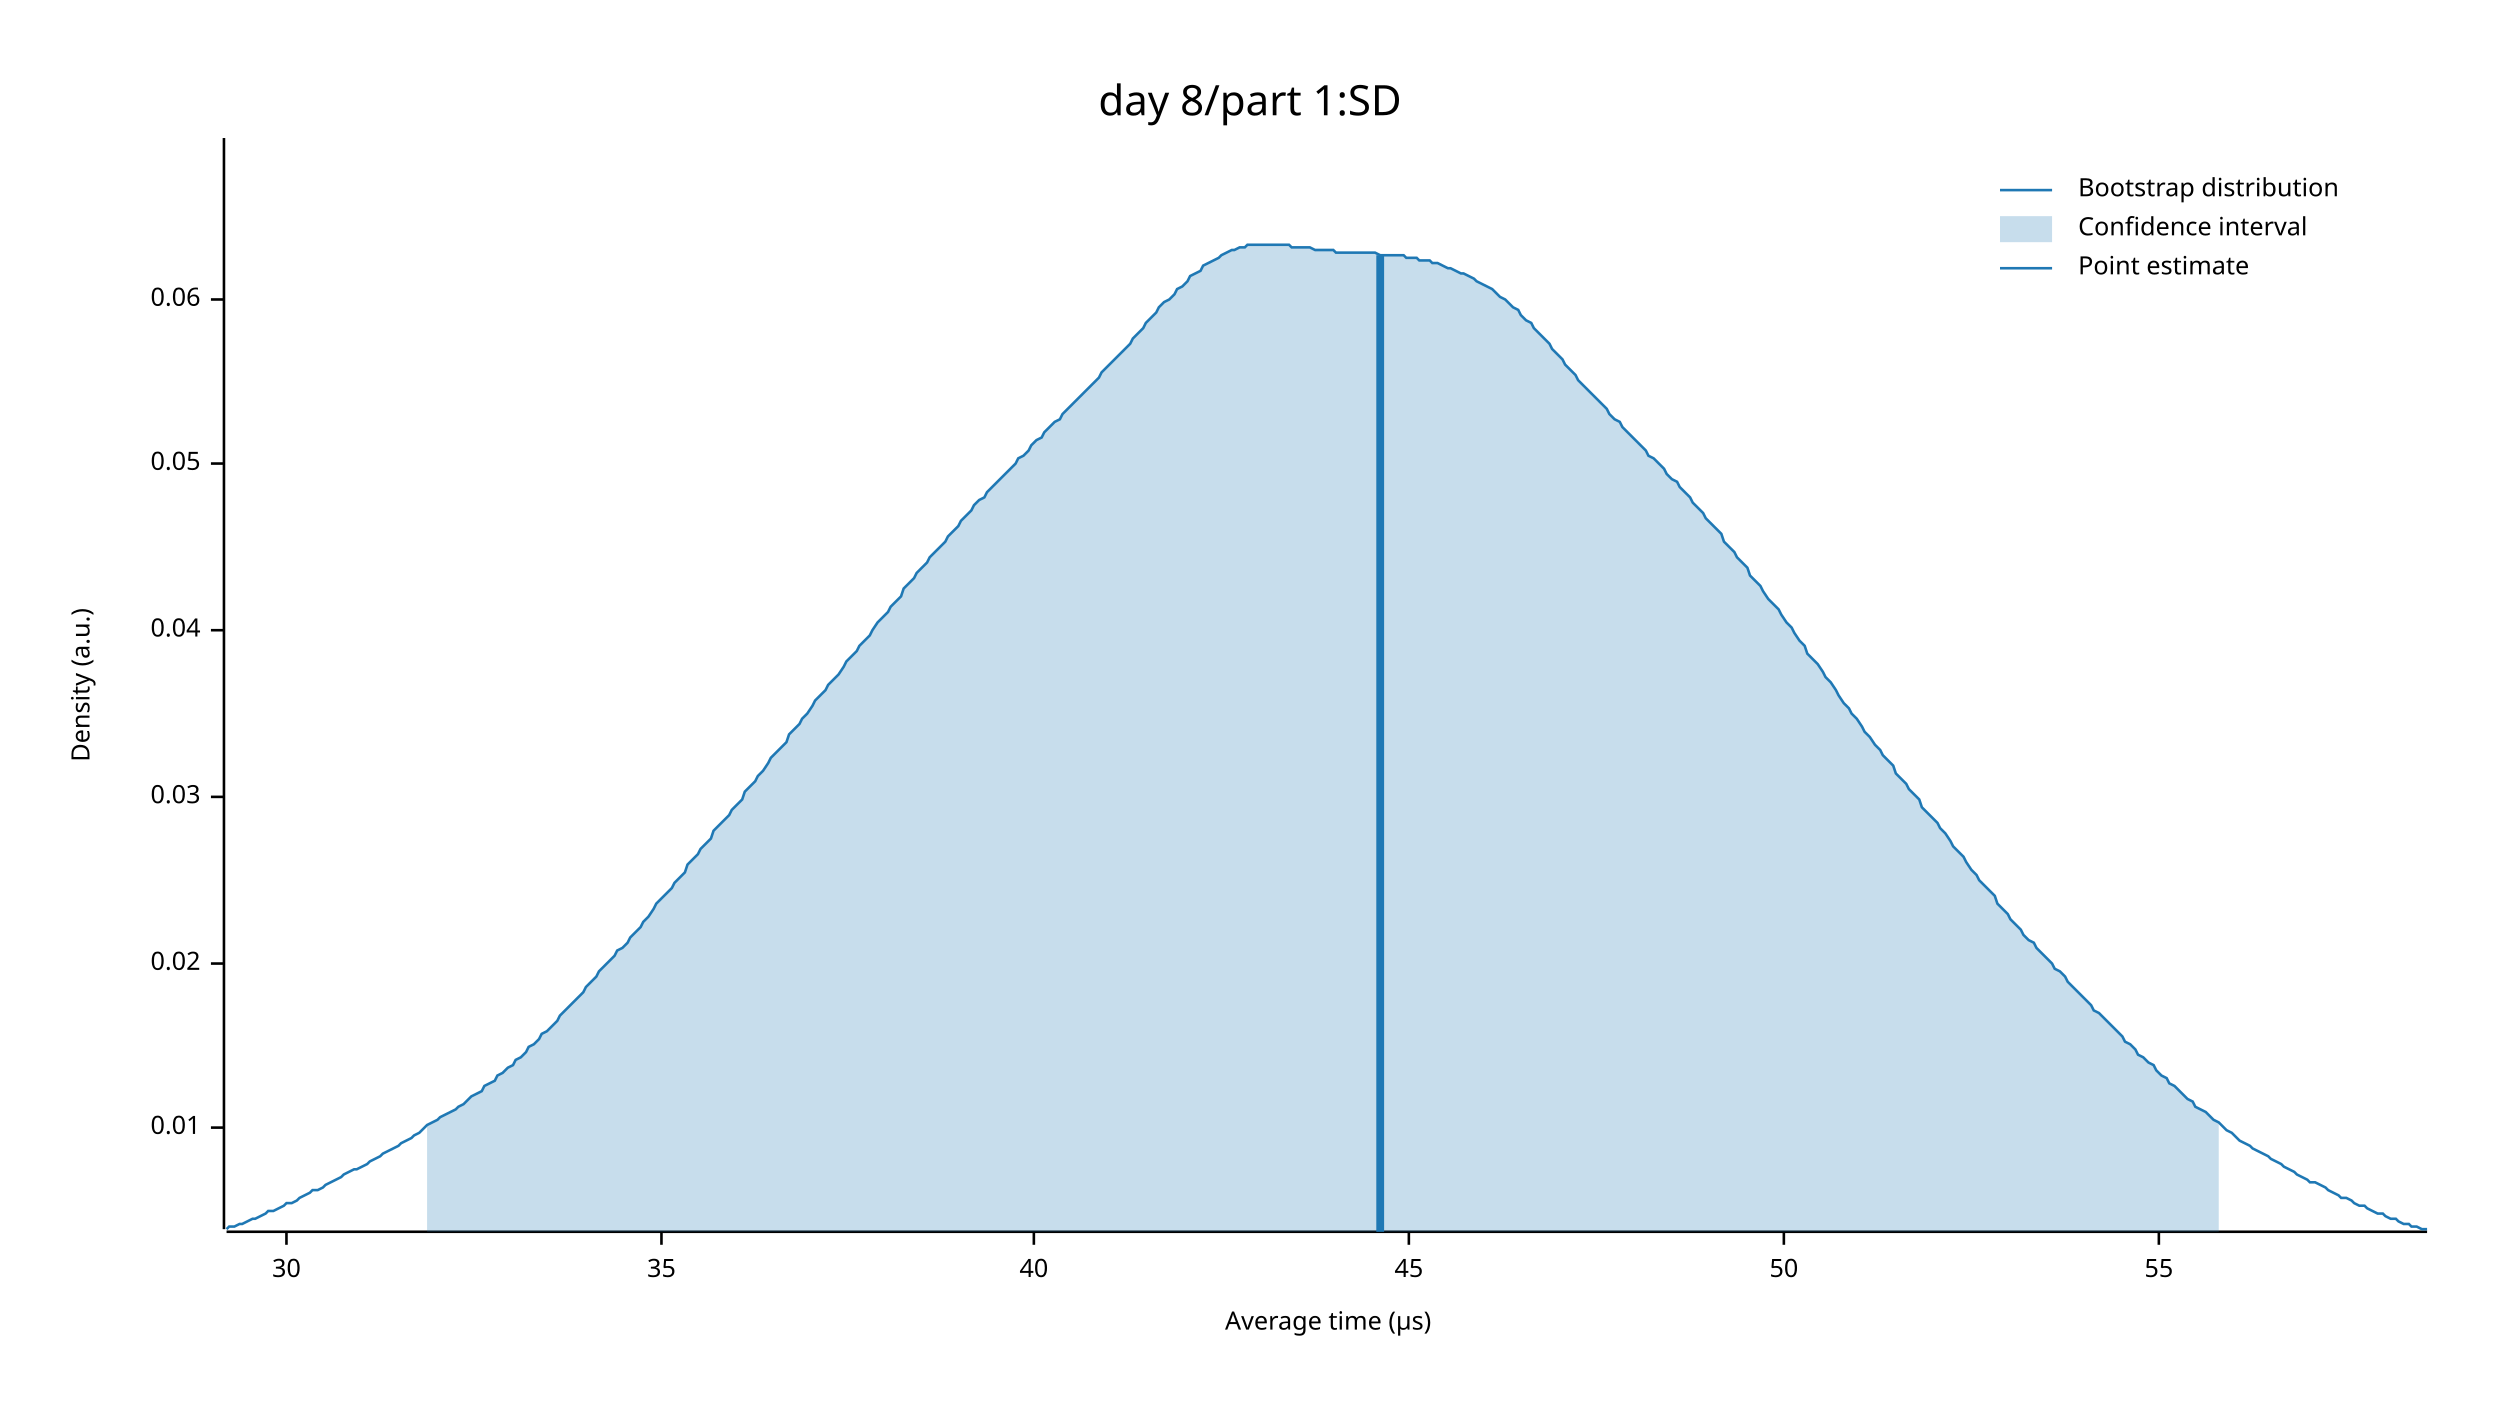
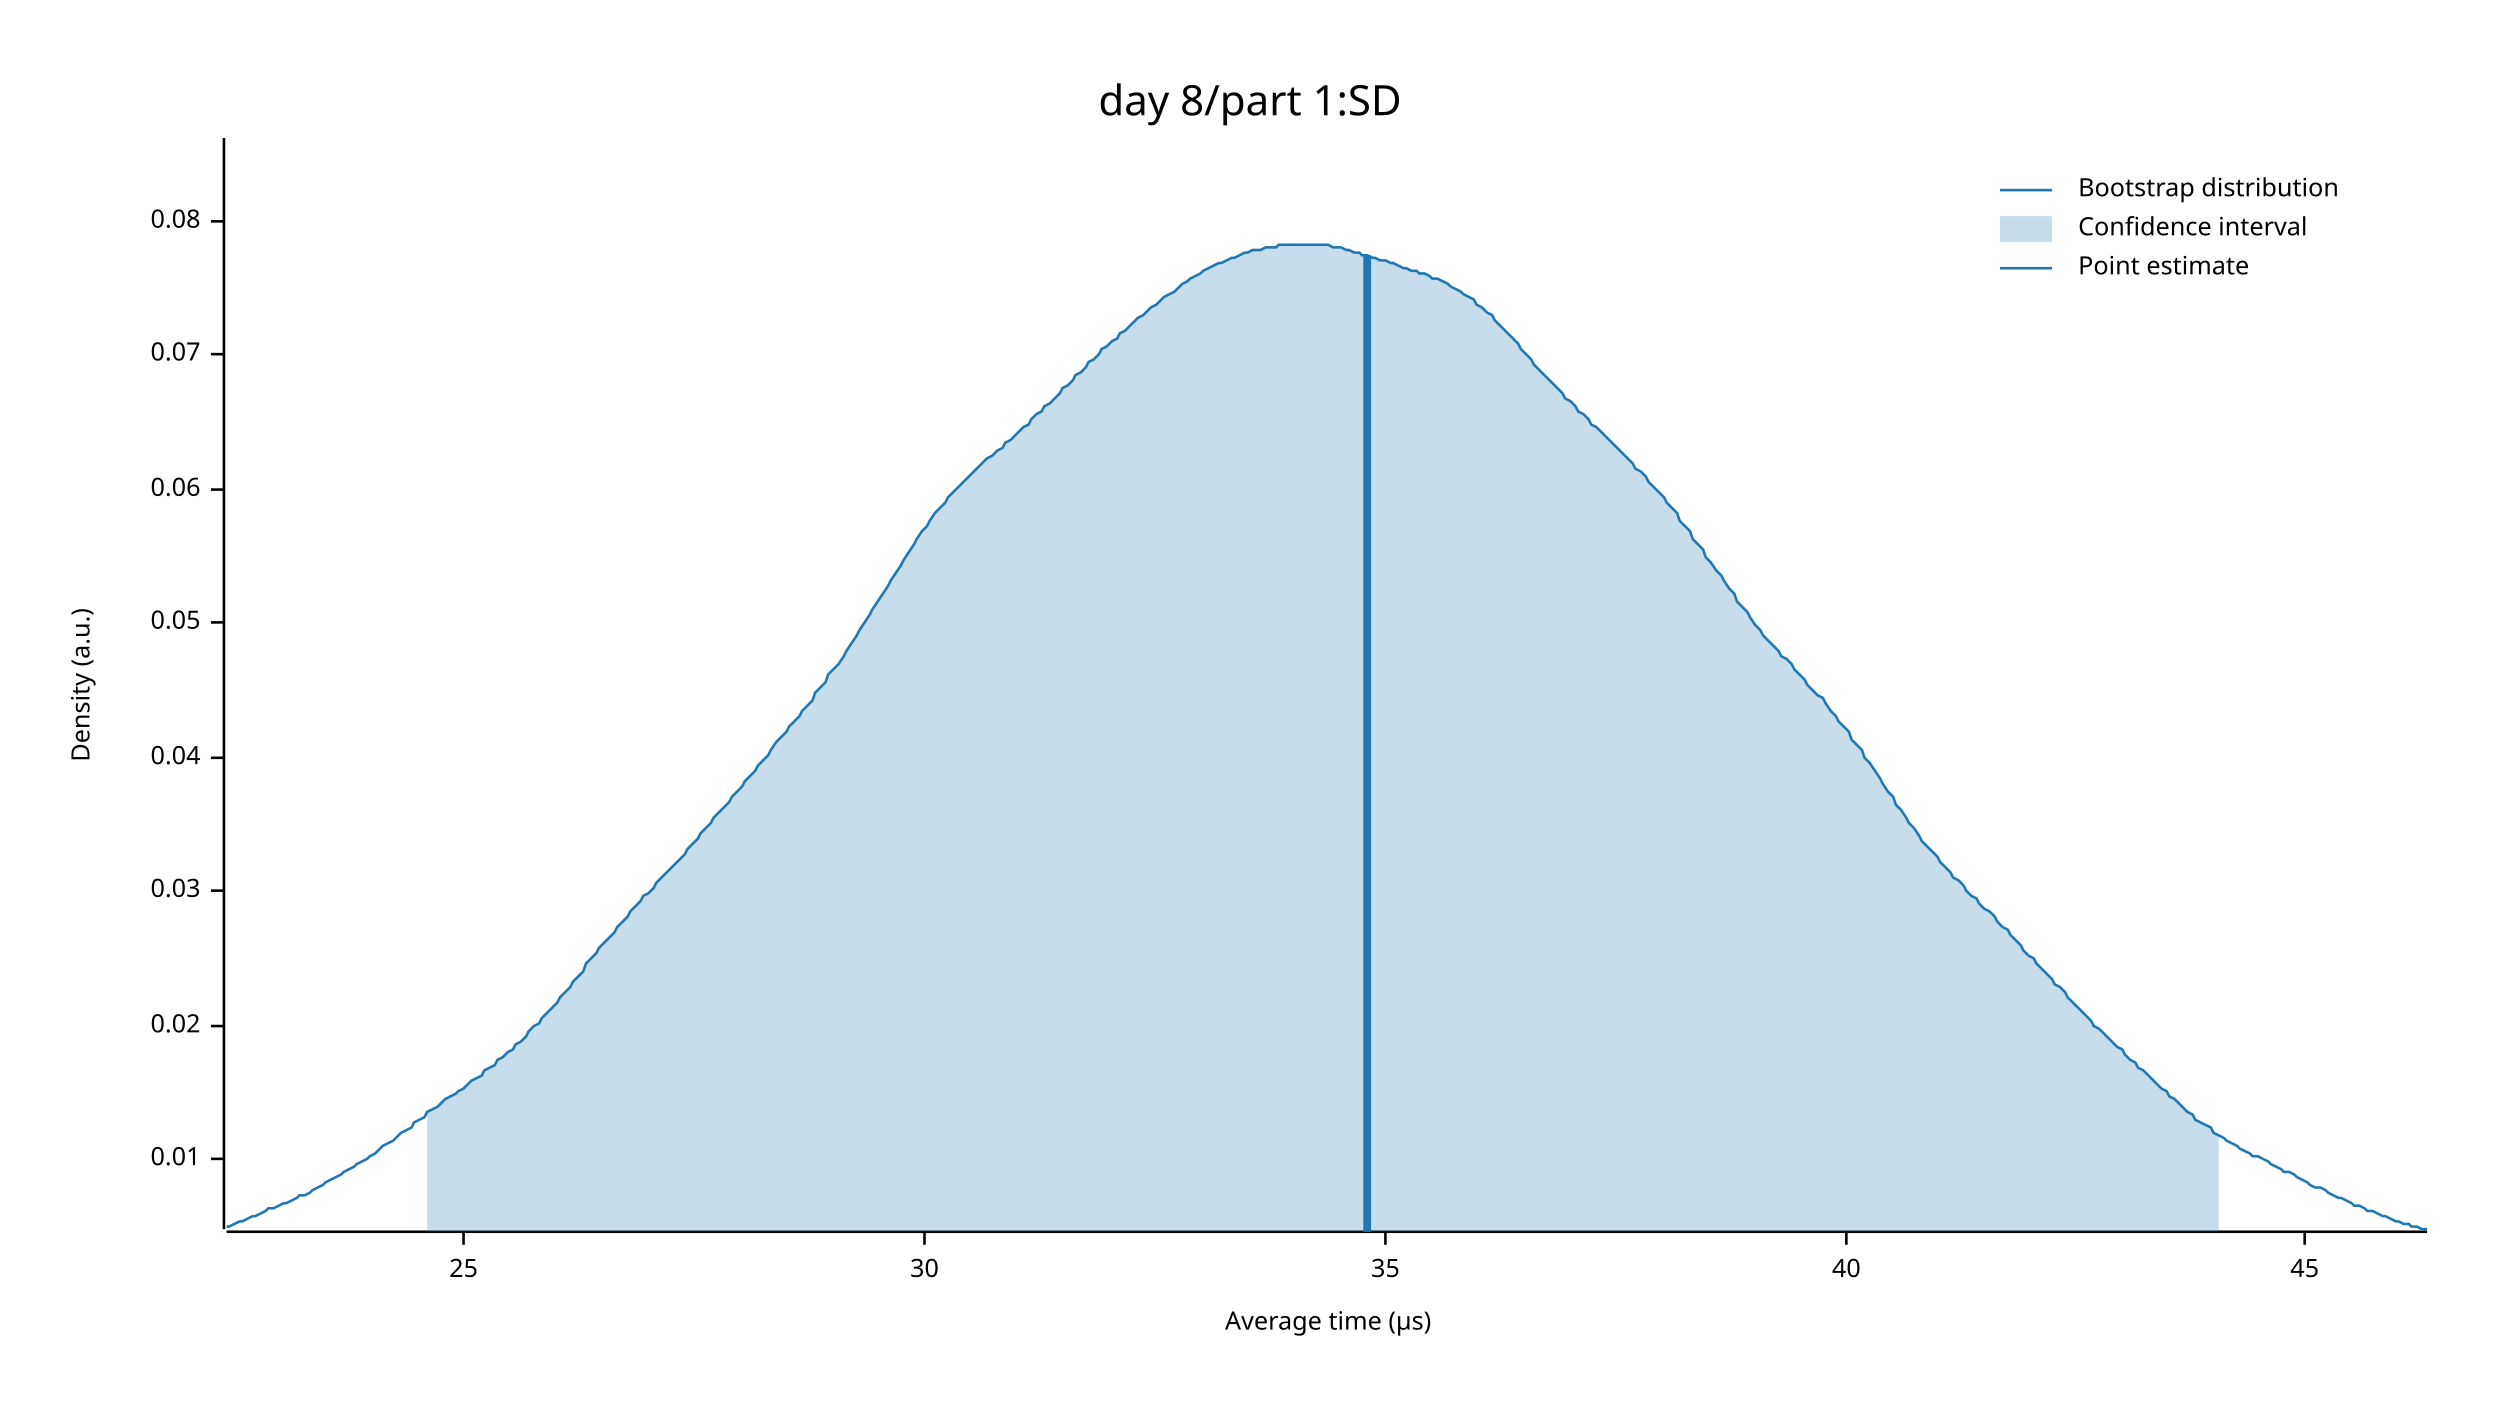
<svg xmlns="http://www.w3.org/2000/svg" width="960" height="540" viewBox="0 0 960 540">
  <text x="480" y="32" dy="0.76em" text-anchor="middle" font-family="sans-serif" font-size="16.129" opacity="1" fill="#000000">
day 8/part 1:SD
</text>
  <text x="27" y="263" dy="0.76em" text-anchor="middle" font-family="sans-serif" font-size="9.677" opacity="1" fill="#000000" transform="rotate(270, 27, 263)">
Density (a.u.)
</text>
  <text x="510" y="513" dy="-0.5ex" text-anchor="middle" font-family="sans-serif" font-size="9.677" opacity="1" fill="#000000">
Average time (µs)
</text>
  <polyline fill="none" opacity="1" stroke="#000000" stroke-width="1" points="86,53 86,472 " />
-   <text x="77" y="433" dy="0.5ex" text-anchor="end" font-family="sans-serif" font-size="9.677" opacity="1" fill="#000000">
+   <text x="77" y="445" dy="0.5ex" text-anchor="end" font-family="sans-serif" font-size="9.677" opacity="1" fill="#000000">
0.01
</text>
-   <polyline fill="none" opacity="1" stroke="#000000" stroke-width="1" points="81,433 86,433 " />
-   <text x="77" y="370" dy="0.5ex" text-anchor="end" font-family="sans-serif" font-size="9.677" opacity="1" fill="#000000">
+   <polyline fill="none" opacity="1" stroke="#000000" stroke-width="1" points="81,445 86,445 " />
+   <text x="77" y="394" dy="0.5ex" text-anchor="end" font-family="sans-serif" font-size="9.677" opacity="1" fill="#000000">
0.02
</text>
-   <polyline fill="none" opacity="1" stroke="#000000" stroke-width="1" points="81,370 86,370 " />
-   <text x="77" y="306" dy="0.5ex" text-anchor="end" font-family="sans-serif" font-size="9.677" opacity="1" fill="#000000">
+   <polyline fill="none" opacity="1" stroke="#000000" stroke-width="1" points="81,394 86,394 " />
+   <text x="77" y="342" dy="0.5ex" text-anchor="end" font-family="sans-serif" font-size="9.677" opacity="1" fill="#000000">
0.03
</text>
-   <polyline fill="none" opacity="1" stroke="#000000" stroke-width="1" points="81,306 86,306 " />
-   <text x="77" y="242" dy="0.5ex" text-anchor="end" font-family="sans-serif" font-size="9.677" opacity="1" fill="#000000">
+   <polyline fill="none" opacity="1" stroke="#000000" stroke-width="1" points="81,342 86,342 " />
+   <text x="77" y="291" dy="0.5ex" text-anchor="end" font-family="sans-serif" font-size="9.677" opacity="1" fill="#000000">
0.04
</text>
-   <polyline fill="none" opacity="1" stroke="#000000" stroke-width="1" points="81,242 86,242 " />
-   <text x="77" y="178" dy="0.5ex" text-anchor="end" font-family="sans-serif" font-size="9.677" opacity="1" fill="#000000">
+   <polyline fill="none" opacity="1" stroke="#000000" stroke-width="1" points="81,291 86,291 " />
+   <text x="77" y="239" dy="0.5ex" text-anchor="end" font-family="sans-serif" font-size="9.677" opacity="1" fill="#000000">
0.05
</text>
-   <polyline fill="none" opacity="1" stroke="#000000" stroke-width="1" points="81,178 86,178 " />
-   <text x="77" y="115" dy="0.5ex" text-anchor="end" font-family="sans-serif" font-size="9.677" opacity="1" fill="#000000">
+   <polyline fill="none" opacity="1" stroke="#000000" stroke-width="1" points="81,239 86,239 " />
+   <text x="77" y="188" dy="0.5ex" text-anchor="end" font-family="sans-serif" font-size="9.677" opacity="1" fill="#000000">
0.06
</text>
-   <polyline fill="none" opacity="1" stroke="#000000" stroke-width="1" points="81,115 86,115 " />
+   <polyline fill="none" opacity="1" stroke="#000000" stroke-width="1" points="81,188 86,188 " />
+   <text x="77" y="136" dy="0.5ex" text-anchor="end" font-family="sans-serif" font-size="9.677" opacity="1" fill="#000000">
+ 0.07
+ </text>
+   <polyline fill="none" opacity="1" stroke="#000000" stroke-width="1" points="81,136 86,136 " />
+   <text x="77" y="85" dy="0.5ex" text-anchor="end" font-family="sans-serif" font-size="9.677" opacity="1" fill="#000000">
+ 0.08
+ </text>
+   <polyline fill="none" opacity="1" stroke="#000000" stroke-width="1" points="81,85 86,85 " />
  <polyline fill="none" opacity="1" stroke="#000000" stroke-width="1" points="87,473 932,473 " />
-   <text x="110" y="483" dy="0.76em" text-anchor="middle" font-family="sans-serif" font-size="9.677" opacity="1" fill="#000000">
+   <text x="178" y="483" dy="0.76em" text-anchor="middle" font-family="sans-serif" font-size="9.677" opacity="1" fill="#000000">
+ 25
+ </text>
+   <polyline fill="none" opacity="1" stroke="#000000" stroke-width="1" points="178,473 178,478 " />
+   <text x="355" y="483" dy="0.76em" text-anchor="middle" font-family="sans-serif" font-size="9.677" opacity="1" fill="#000000">
30
</text>
-   <polyline fill="none" opacity="1" stroke="#000000" stroke-width="1" points="110,473 110,478 " />
-   <text x="254" y="483" dy="0.76em" text-anchor="middle" font-family="sans-serif" font-size="9.677" opacity="1" fill="#000000">
+   <polyline fill="none" opacity="1" stroke="#000000" stroke-width="1" points="355,473 355,478 " />
+   <text x="532" y="483" dy="0.76em" text-anchor="middle" font-family="sans-serif" font-size="9.677" opacity="1" fill="#000000">
35
</text>
-   <polyline fill="none" opacity="1" stroke="#000000" stroke-width="1" points="254,473 254,478 " />
-   <text x="397" y="483" dy="0.76em" text-anchor="middle" font-family="sans-serif" font-size="9.677" opacity="1" fill="#000000">
+   <polyline fill="none" opacity="1" stroke="#000000" stroke-width="1" points="532,473 532,478 " />
+   <text x="709" y="483" dy="0.76em" text-anchor="middle" font-family="sans-serif" font-size="9.677" opacity="1" fill="#000000">
40
</text>
-   <polyline fill="none" opacity="1" stroke="#000000" stroke-width="1" points="397,473 397,478 " />
-   <text x="541" y="483" dy="0.76em" text-anchor="middle" font-family="sans-serif" font-size="9.677" opacity="1" fill="#000000">
+   <polyline fill="none" opacity="1" stroke="#000000" stroke-width="1" points="709,473 709,478 " />
+   <text x="885" y="483" dy="0.76em" text-anchor="middle" font-family="sans-serif" font-size="9.677" opacity="1" fill="#000000">
45
</text>
-   <polyline fill="none" opacity="1" stroke="#000000" stroke-width="1" points="541,473 541,478 " />
-   <text x="685" y="483" dy="0.76em" text-anchor="middle" font-family="sans-serif" font-size="9.677" opacity="1" fill="#000000">
- 50
- </text>
-   <polyline fill="none" opacity="1" stroke="#000000" stroke-width="1" points="685,473 685,478 " />
-   <text x="829" y="483" dy="0.76em" text-anchor="middle" font-family="sans-serif" font-size="9.677" opacity="1" fill="#000000">
- 55
- </text>
-   <polyline fill="none" opacity="1" stroke="#000000" stroke-width="1" points="829,473 829,478 " />
-   <polyline fill="none" opacity="1" stroke="#1F78B4" stroke-width="1" points="87,472 88,471 90,471 92,470 93,470 95,469 97,468 98,468 100,467 102,466 103,465 105,465 107,464 109,463 110,462 112,462 114,461 115,460 117,459 119,458 120,457 122,457 124,456 125,455 127,454 129,453 131,452 132,451 134,450 136,449 137,449 139,448 141,447 142,446 144,445 146,444 147,443 149,442 151,441 153,440 154,439 156,438 158,437 159,436 161,435 163,433 164,432 166,431 168,430 169,429 171,428 173,427 175,426 176,425 178,424 180,422 181,421 183,420 185,419 186,417 188,416 190,415 191,413 193,412 195,410 197,409 198,407 200,406 202,404 203,402 205,401 207,399 208,397 210,396 212,394 214,392 215,390 217,388 219,386 220,385 222,383 224,381 225,379 227,377 229,375 230,373 232,371 234,369 236,367 237,365 239,364 241,362 242,360 244,358 246,356 247,354 249,352 251,349 252,347 254,345 256,343 258,341 259,339 261,337 263,335 264,332 266,330 268,328 269,326 271,324 273,322 274,319 276,317 278,315 280,313 281,311 283,309 285,307 286,304 288,302 290,300 291,298 293,296 295,293 296,291 298,289 300,287 302,285 303,282 305,280 307,278 308,276 310,274 312,271 313,269 315,267 317,265 318,263 320,261 322,259 324,256 325,254 327,252 329,250 330,248 332,246 334,244 335,242 337,239 339,237 341,235 342,233 344,231 346,229 347,226 349,224 351,222 352,220 354,218 356,216 357,214 359,212 361,210 363,208 364,206 366,204 368,202 369,200 371,198 373,196 374,194 376,192 378,191 379,189 381,187 383,185 385,183 386,182 388,180 390,178 391,176 393,175 395,173 396,171 398,169 400,168 401,166 403,164 405,162 407,161 408,159 410,157 412,155 413,154 415,152 417,150 418,149 420,147 422,145 423,143 425,141 427,139 429,137 430,136 432,134 434,132 435,130 437,128 439,126 440,124 442,122 444,120 445,118 447,116 449,115 451,113 452,111 454,110 456,108 457,106 459,105 461,104 462,102 464,101 466,100 468,99 469,98 471,97 473,96 474,96 476,95 478,95 479,94 481,94 483,94 484,94 486,94 488,94 490,94 491,94 493,94 495,94 496,95 498,95 500,95 501,95 503,95 505,96 506,96 508,96 510,96 512,96 513,97 515,97 517,97 518,97 520,97 522,97 523,97 525,97 527,97 528,97 530,98 532,98 534,98 535,98 537,98 539,98 540,99 542,99 544,99 545,100 547,100 549,100 550,101 552,101 554,102 556,103 557,103 559,104 561,105 562,105 564,106 566,107 567,108 569,109 571,110 573,111 574,112 576,114 578,115 579,116 581,118 583,119 584,121 586,123 588,124 589,126 591,128 593,130 595,132 596,134 598,136 600,138 601,140 603,142 605,144 606,146 608,148 610,150 611,151 613,153 615,155 617,157 618,159 620,161 622,162 623,164 625,166 627,168 628,169 630,171 632,173 633,175 635,176 637,178 639,180 640,182 642,184 644,185 645,187 647,189 649,191 650,193 652,195 654,197 655,199 657,201 659,203 661,205 662,208 664,210 666,212 667,214 669,216 671,218 672,221 674,223 676,225 677,227 679,230 681,232 683,234 684,236 686,239 688,241 689,243 691,246 693,248 694,251 696,253 698,255 700,258 701,260 703,262 705,265 706,267 708,270 710,272 711,274 713,276 715,279 716,281 718,283 720,286 722,288 723,290 725,292 727,294 728,297 730,299 732,301 733,303 735,305 737,307 738,310 740,312 742,314 744,316 745,318 747,320 749,323 750,325 752,327 754,329 755,331 757,334 759,336 760,338 762,340 764,342 766,344 767,347 769,349 771,351 772,353 774,355 776,357 777,359 779,361 781,362 782,364 784,366 786,368 788,370 789,372 791,373 793,375 794,377 796,379 798,381 799,382 801,384 803,386 804,388 806,389 808,391 810,393 811,394 813,396 815,398 816,400 818,401 820,403 821,405 823,406 825,408 827,409 828,411 830,413 832,414 833,416 835,417 837,419 838,420 840,422 842,423 843,425 845,426 847,427 849,429 850,430 852,431 854,433 855,434 857,435 859,437 860,438 862,439 864,440 865,441 867,442 869,443 871,444 872,445 874,446 876,447 877,448 879,449 881,450 882,451 884,452 886,453 887,454 889,454 891,455 893,456 894,457 896,458 898,459 899,460 901,460 903,461 904,462 906,463 908,463 909,464 911,465 913,466 915,466 916,467 918,468 920,468 921,469 923,470 925,470 926,471 928,471 930,472 932,472 " />
-   <polygon opacity="0.25" fill="#1F78B4" points="164,432 166,431 168,430 169,429 171,428 173,427 175,426 176,425 178,424 180,422 181,421 183,420 185,419 186,417 188,416 190,415 191,413 193,412 195,410 197,409 198,407 200,406 202,404 203,402 205,401 207,399 208,397 210,396 212,394 214,392 215,390 217,388 219,386 220,385 222,383 224,381 225,379 227,377 229,375 230,373 232,371 234,369 236,367 237,365 239,364 241,362 242,360 244,358 246,356 247,354 249,352 251,349 252,347 254,345 256,343 258,341 259,339 261,337 263,335 264,332 266,330 268,328 269,326 271,324 273,322 274,319 276,317 278,315 280,313 281,311 283,309 285,307 286,304 288,302 290,300 291,298 293,296 295,293 296,291 298,289 300,287 302,285 303,282 305,280 307,278 308,276 310,274 312,271 313,269 315,267 317,265 318,263 320,261 322,259 324,256 325,254 327,252 329,250 330,248 332,246 334,244 335,242 337,239 339,237 341,235 342,233 344,231 346,229 347,226 349,224 351,222 352,220 354,218 356,216 357,214 359,212 361,210 363,208 364,206 366,204 368,202 369,200 371,198 373,196 374,194 376,192 378,191 379,189 381,187 383,185 385,183 386,182 388,180 390,178 391,176 393,175 395,173 396,171 398,169 400,168 401,166 403,164 405,162 407,161 408,159 410,157 412,155 413,154 415,152 417,150 418,149 420,147 422,145 423,143 425,141 427,139 429,137 430,136 432,134 434,132 435,130 437,128 439,126 440,124 442,122 444,120 445,118 447,116 449,115 451,113 452,111 454,110 456,108 457,106 459,105 461,104 462,102 464,101 466,100 468,99 469,98 471,97 473,96 474,96 476,95 478,95 479,94 481,94 483,94 484,94 486,94 488,94 490,94 491,94 493,94 495,94 496,95 498,95 500,95 501,95 503,95 505,96 506,96 508,96 510,96 512,96 513,97 515,97 517,97 518,97 520,97 522,97 523,97 525,97 527,97 528,97 530,98 532,98 534,98 535,98 537,98 539,98 540,99 542,99 544,99 545,100 547,100 549,100 550,101 552,101 554,102 556,103 557,103 559,104 561,105 562,105 564,106 566,107 567,108 569,109 571,110 573,111 574,112 576,114 578,115 579,116 581,118 583,119 584,121 586,123 588,124 589,126 591,128 593,130 595,132 596,134 598,136 600,138 601,140 603,142 605,144 606,146 608,148 610,150 611,151 613,153 615,155 617,157 618,159 620,161 622,162 623,164 625,166 627,168 628,169 630,171 632,173 633,175 635,176 637,178 639,180 640,182 642,184 644,185 645,187 647,189 649,191 650,193 652,195 654,197 655,199 657,201 659,203 661,205 662,208 664,210 666,212 667,214 669,216 671,218 672,221 674,223 676,225 677,227 679,230 681,232 683,234 684,236 686,239 688,241 689,243 691,246 693,248 694,251 696,253 698,255 700,258 701,260 703,262 705,265 706,267 708,270 710,272 711,274 713,276 715,279 716,281 718,283 720,286 722,288 723,290 725,292 727,294 728,297 730,299 732,301 733,303 735,305 737,307 738,310 740,312 742,314 744,316 745,318 747,320 749,323 750,325 752,327 754,329 755,331 757,334 759,336 760,338 762,340 764,342 766,344 767,347 769,349 771,351 772,353 774,355 776,357 777,359 779,361 781,362 782,364 784,366 786,368 788,370 789,372 791,373 793,375 794,377 796,379 798,381 799,382 801,384 803,386 804,388 806,389 808,391 810,393 811,394 813,396 815,398 816,400 818,401 820,403 821,405 823,406 825,408 827,409 828,411 830,413 832,414 833,416 835,417 837,419 838,420 840,422 842,423 843,425 845,426 847,427 849,429 850,430 852,431 852,473 164,473 " />
-   <polyline fill="none" opacity="1" stroke="#1F78B4" stroke-width="3" points="530,473 530,98 " />
+   <polyline fill="none" opacity="1" stroke="#000000" stroke-width="1" points="885,473 885,478 " />
+   <polyline fill="none" opacity="1" stroke="#1F78B4" stroke-width="1" points="87,471 88,471 90,470 92,469 93,469 95,468 97,467 98,467 100,466 102,465 103,464 105,464 107,463 109,462 110,462 112,461 114,460 115,459 117,459 119,458 120,457 122,456 124,455 125,454 127,453 129,452 131,451 132,450 134,449 136,448 137,447 139,446 141,445 142,444 144,443 146,441 147,440 149,439 151,438 153,436 154,435 156,434 158,433 159,431 161,430 163,429 164,427 166,426 168,425 169,424 171,422 173,421 175,420 176,419 178,418 180,416 181,415 183,414 185,413 186,411 188,410 190,409 191,407 193,406 195,404 197,403 198,401 200,400 202,398 203,396 205,394 207,393 208,391 210,389 212,387 214,385 215,383 217,381 219,379 220,377 222,375 224,373 225,370 227,368 229,366 230,364 232,362 234,360 236,358 237,356 239,354 241,352 242,350 244,348 246,346 247,344 249,343 251,341 252,339 254,337 256,335 258,333 259,332 261,330 263,328 264,326 266,324 268,322 269,320 271,318 273,316 274,314 276,312 278,310 280,308 281,306 283,304 285,302 286,300 288,298 290,296 291,294 293,292 295,290 296,288 298,285 300,283 302,281 303,279 305,277 307,275 308,273 310,271 312,269 313,266 315,264 317,262 318,259 320,257 322,255 324,252 325,250 327,247 329,244 330,242 332,239 334,236 335,234 337,231 339,228 341,225 342,223 344,220 346,217 347,215 349,212 351,209 352,207 354,204 356,202 357,200 359,197 361,195 363,193 364,191 366,189 368,187 369,186 371,184 373,182 374,181 376,179 378,177 379,176 381,175 383,173 385,172 386,170 388,169 390,167 391,166 393,164 395,163 396,161 398,159 400,158 401,156 403,155 405,153 407,151 408,149 410,148 412,146 413,144 415,143 417,141 418,139 420,138 422,136 423,134 425,133 427,131 429,130 430,128 432,127 434,125 435,124 437,122 439,121 440,120 442,118 444,117 445,116 447,114 449,113 451,112 452,111 454,109 456,108 457,107 459,106 461,105 462,104 464,103 466,102 468,101 469,101 471,100 473,99 474,99 476,98 478,97 479,97 481,96 483,96 484,96 486,95 488,95 490,95 491,94 493,94 495,94 496,94 498,94 500,94 501,94 503,94 505,94 506,94 508,94 510,94 512,95 513,95 515,95 517,96 518,96 520,97 522,97 523,98 525,98 527,99 528,99 530,100 532,100 534,101 535,101 537,102 539,103 540,103 542,104 544,104 545,105 547,105 549,106 550,107 552,107 554,108 556,109 557,110 559,111 561,112 562,113 564,114 566,115 567,117 569,118 571,120 573,121 574,123 576,125 578,127 579,128 581,130 583,132 584,134 586,136 588,138 589,140 591,142 593,144 595,146 596,147 598,149 600,151 601,153 603,154 605,156 606,158 608,159 610,161 611,163 613,164 615,166 617,168 618,169 620,171 622,173 623,174 625,176 627,178 628,180 630,181 632,183 633,185 635,187 637,189 639,191 640,193 642,195 644,197 645,200 647,202 649,204 650,207 652,209 654,211 655,214 657,216 659,219 661,221 662,223 664,226 666,228 667,231 669,233 671,235 672,237 674,240 676,242 677,244 679,246 681,248 683,250 684,252 686,253 688,255 689,257 691,259 693,261 694,263 696,265 698,267 700,268 701,270 703,273 705,275 706,277 708,279 710,281 711,284 713,286 715,288 716,291 718,293 720,296 722,299 723,301 725,304 727,306 728,309 730,311 732,314 733,316 735,318 737,321 738,323 740,325 742,327 744,329 745,331 747,333 749,335 750,337 752,338 754,340 755,342 757,344 759,345 760,347 762,349 764,350 766,352 767,354 769,356 771,357 772,359 774,361 776,363 777,365 779,367 781,368 782,370 784,372 786,374 788,376 789,378 791,379 793,381 794,383 796,385 798,387 799,388 801,390 803,392 804,394 806,395 808,397 810,399 811,400 813,402 815,403 816,405 818,407 820,408 821,410 823,411 825,413 827,415 828,416 830,418 832,419 833,421 835,422 837,424 838,425 840,427 842,428 843,430 845,431 847,432 849,433 850,435 852,436 854,437 855,438 857,439 859,440 860,441 862,442 864,443 865,444 867,444 869,445 871,446 872,447 874,448 876,449 877,450 879,450 881,451 882,452 884,453 886,454 887,455 889,456 891,456 893,457 894,458 896,459 898,460 899,460 901,461 903,462 904,463 906,463 908,464 909,465 911,465 913,466 915,467 916,467 918,468 920,469 921,469 923,470 925,470 926,471 928,471 930,472 932,472 " />
+   <polygon opacity="0.25" fill="#1F78B4" points="164,427 166,426 168,425 169,424 171,422 173,421 175,420 176,419 178,418 180,416 181,415 183,414 185,413 186,411 188,410 190,409 191,407 193,406 195,404 197,403 198,401 200,400 202,398 203,396 205,394 207,393 208,391 210,389 212,387 214,385 215,383 217,381 219,379 220,377 222,375 224,373 225,370 227,368 229,366 230,364 232,362 234,360 236,358 237,356 239,354 241,352 242,350 244,348 246,346 247,344 249,343 251,341 252,339 254,337 256,335 258,333 259,332 261,330 263,328 264,326 266,324 268,322 269,320 271,318 273,316 274,314 276,312 278,310 280,308 281,306 283,304 285,302 286,300 288,298 290,296 291,294 293,292 295,290 296,288 298,285 300,283 302,281 303,279 305,277 307,275 308,273 310,271 312,269 313,266 315,264 317,262 318,259 320,257 322,255 324,252 325,250 327,247 329,244 330,242 332,239 334,236 335,234 337,231 339,228 341,225 342,223 344,220 346,217 347,215 349,212 351,209 352,207 354,204 356,202 357,200 359,197 361,195 363,193 364,191 366,189 368,187 369,186 371,184 373,182 374,181 376,179 378,177 379,176 381,175 383,173 385,172 386,170 388,169 390,167 391,166 393,164 395,163 396,161 398,159 400,158 401,156 403,155 405,153 407,151 408,149 410,148 412,146 413,144 415,143 417,141 418,139 420,138 422,136 423,134 425,133 427,131 429,130 430,128 432,127 434,125 435,124 437,122 439,121 440,120 442,118 444,117 445,116 447,114 449,113 451,112 452,111 454,109 456,108 457,107 459,106 461,105 462,104 464,103 466,102 468,101 469,101 471,100 473,99 474,99 476,98 478,97 479,97 481,96 483,96 484,96 486,95 488,95 490,95 491,94 493,94 495,94 496,94 498,94 500,94 501,94 503,94 505,94 506,94 508,94 510,94 512,95 513,95 515,95 517,96 518,96 520,97 522,97 523,98 525,98 527,99 528,99 530,100 532,100 534,101 535,101 537,102 539,103 540,103 542,104 544,104 545,105 547,105 549,106 550,107 552,107 554,108 556,109 557,110 559,111 561,112 562,113 564,114 566,115 567,117 569,118 571,120 573,121 574,123 576,125 578,127 579,128 581,130 583,132 584,134 586,136 588,138 589,140 591,142 593,144 595,146 596,147 598,149 600,151 601,153 603,154 605,156 606,158 608,159 610,161 611,163 613,164 615,166 617,168 618,169 620,171 622,173 623,174 625,176 627,178 628,180 630,181 632,183 633,185 635,187 637,189 639,191 640,193 642,195 644,197 645,200 647,202 649,204 650,207 652,209 654,211 655,214 657,216 659,219 661,221 662,223 664,226 666,228 667,231 669,233 671,235 672,237 674,240 676,242 677,244 679,246 681,248 683,250 684,252 686,253 688,255 689,257 691,259 693,261 694,263 696,265 698,267 700,268 701,270 703,273 705,275 706,277 708,279 710,281 711,284 713,286 715,288 716,291 718,293 720,296 722,299 723,301 725,304 727,306 728,309 730,311 732,314 733,316 735,318 737,321 738,323 740,325 742,327 744,329 745,331 747,333 749,335 750,337 752,338 754,340 755,342 757,344 759,345 760,347 762,349 764,350 766,352 767,354 769,356 771,357 772,359 774,361 776,363 777,365 779,367 781,368 782,370 784,372 786,374 788,376 789,378 791,379 793,381 794,383 796,385 798,387 799,388 801,390 803,392 804,394 806,395 808,397 810,399 811,400 813,402 815,403 816,405 818,407 820,408 821,410 823,411 825,413 827,415 828,416 830,418 832,419 833,421 835,422 837,424 838,425 840,427 842,428 843,430 845,431 847,432 849,433 850,435 852,436 852,473 164,473 " />
+   <polyline fill="none" opacity="1" stroke="#1F78B4" stroke-width="3" points="525,473 525,98 " />
  <text x="798" y="68" dy="0.76em" text-anchor="start" font-family="sans-serif" font-size="9.677" opacity="1" fill="#000000">
Bootstrap distribution
</text>
  <text x="798" y="83" dy="0.76em" text-anchor="start" font-family="sans-serif" font-size="9.677" opacity="1" fill="#000000">
Confidence interval
</text>
  <text x="798" y="98" dy="0.76em" text-anchor="start" font-family="sans-serif" font-size="9.677" opacity="1" fill="#000000">
Point estimate
</text>
  <polyline fill="none" opacity="1" stroke="#1F78B4" stroke-width="1" points="768,73 788,73 " />
  <rect x="768" y="83" width="20" height="10" opacity="0.25" fill="#1F78B4" stroke="none" />
  <polyline fill="none" opacity="1" stroke="#1F78B4" stroke-width="1" points="768,103 788,103 " />
</svg>
